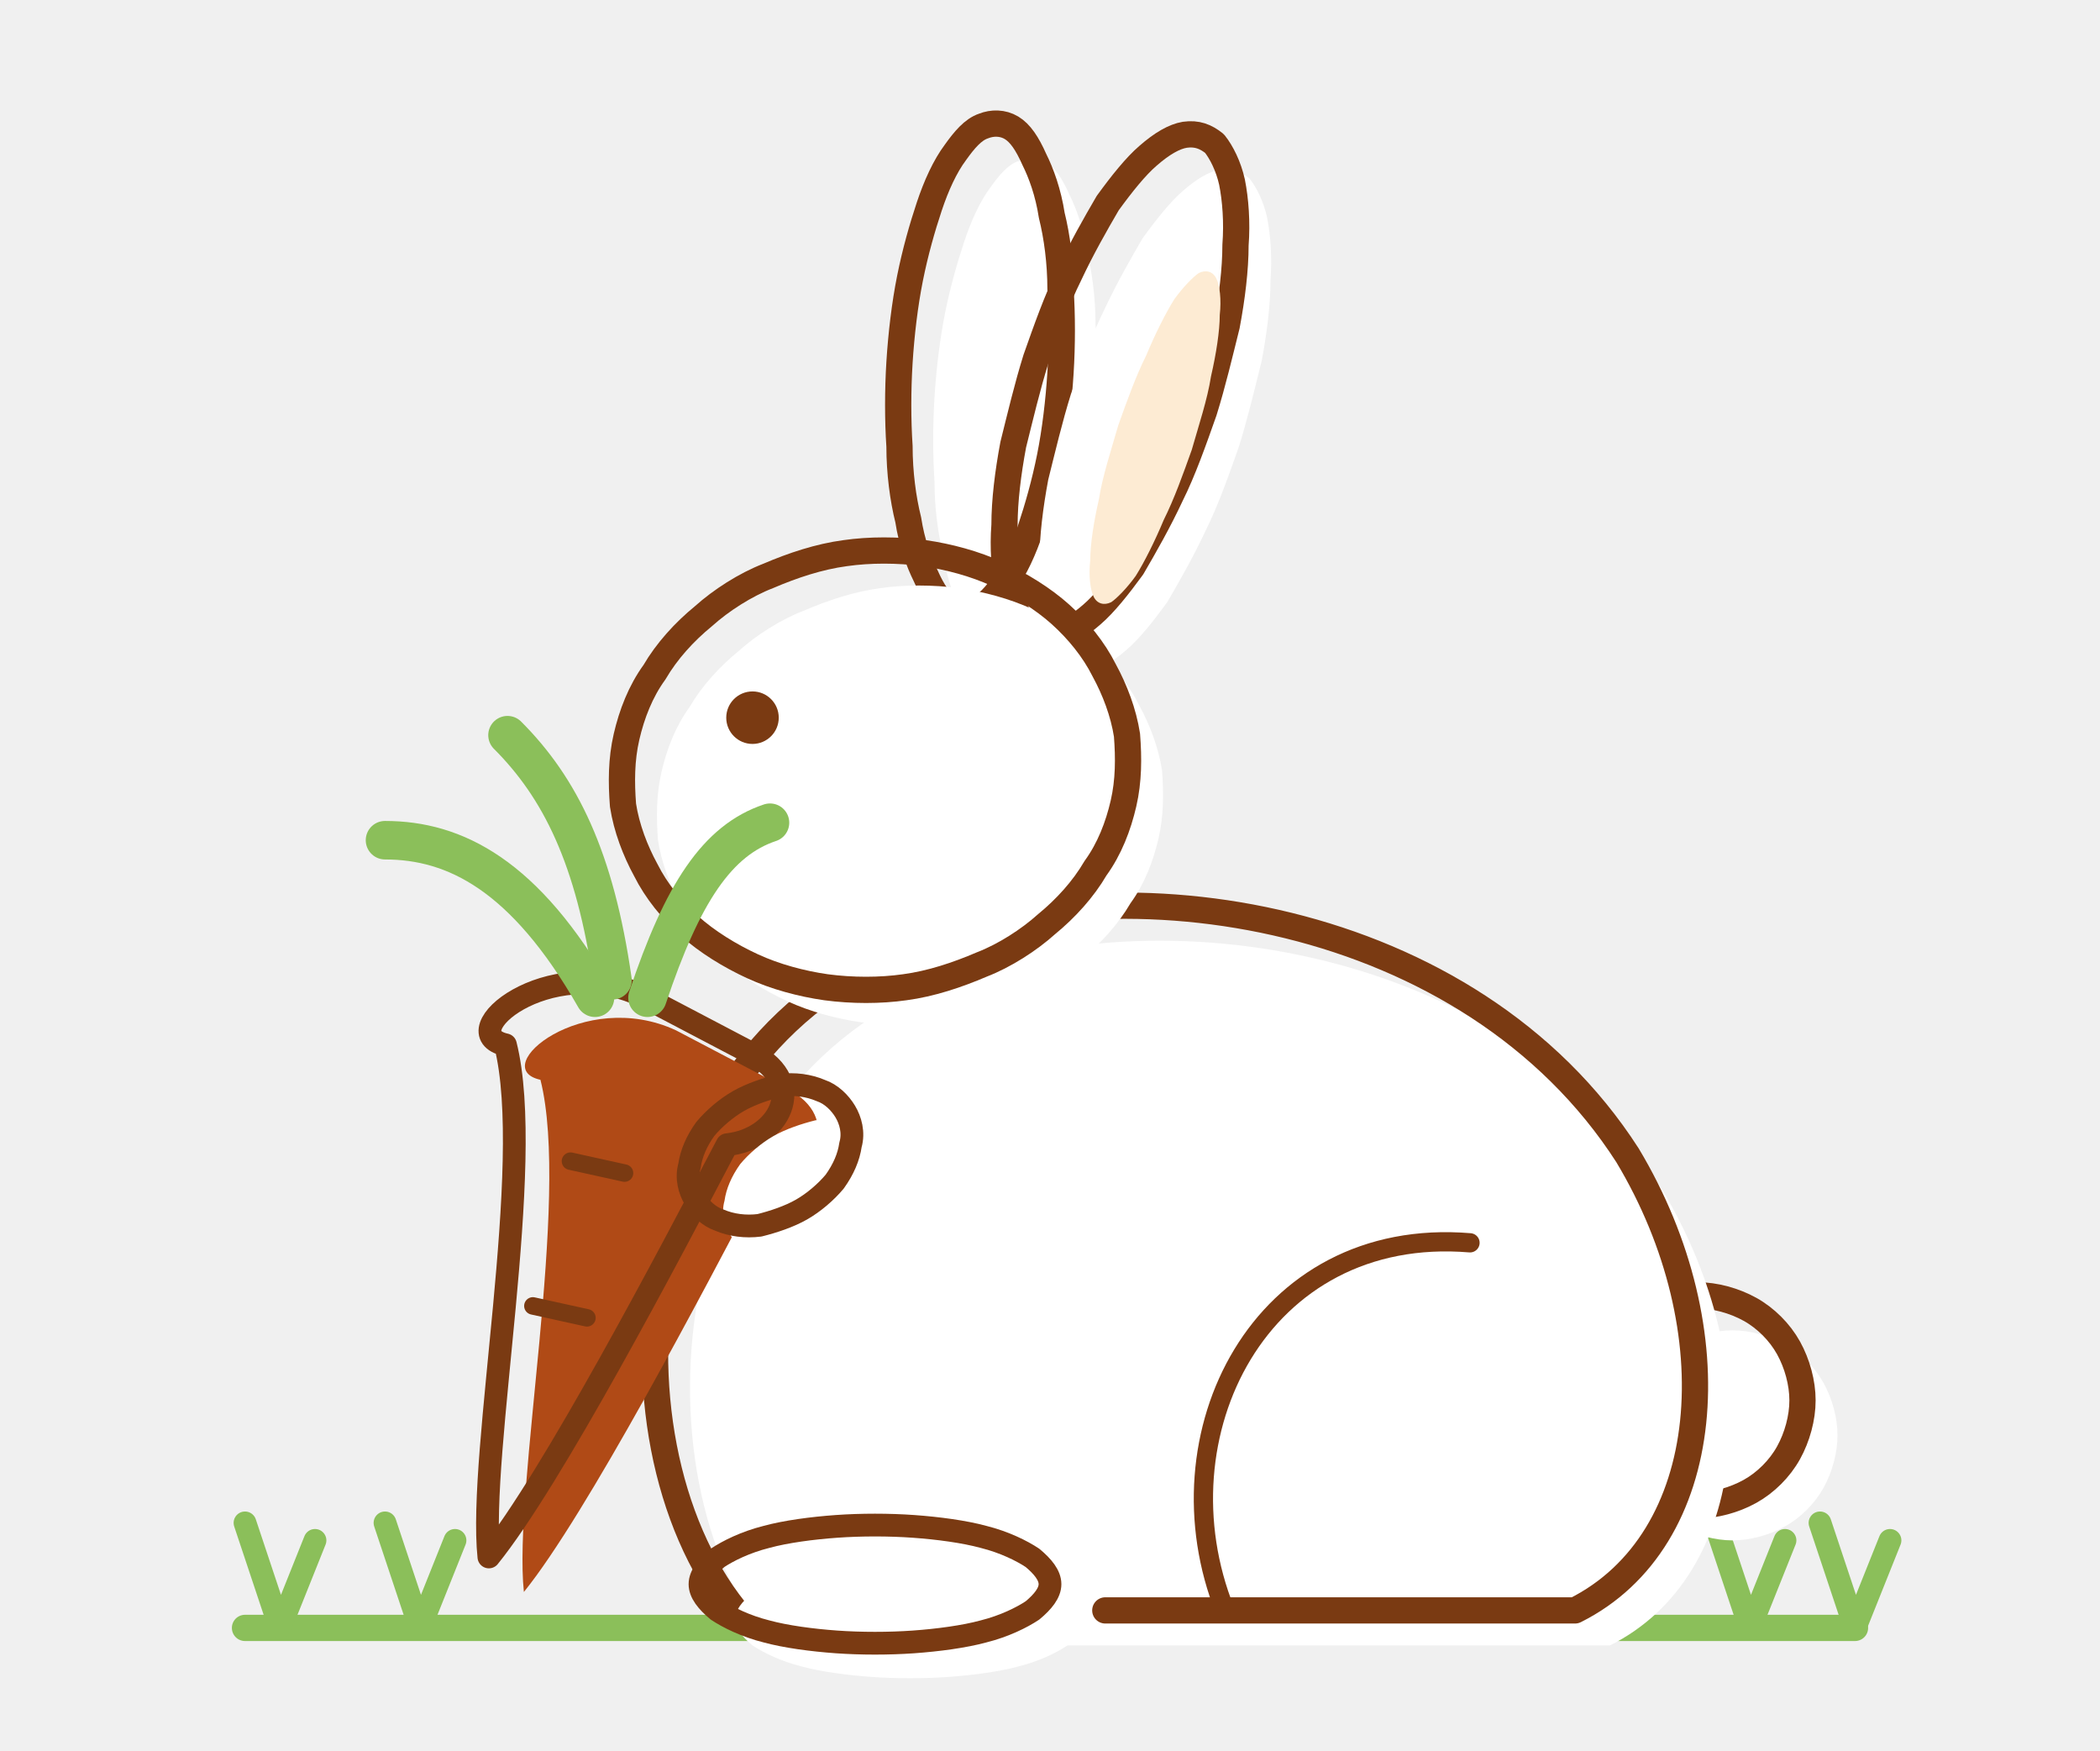
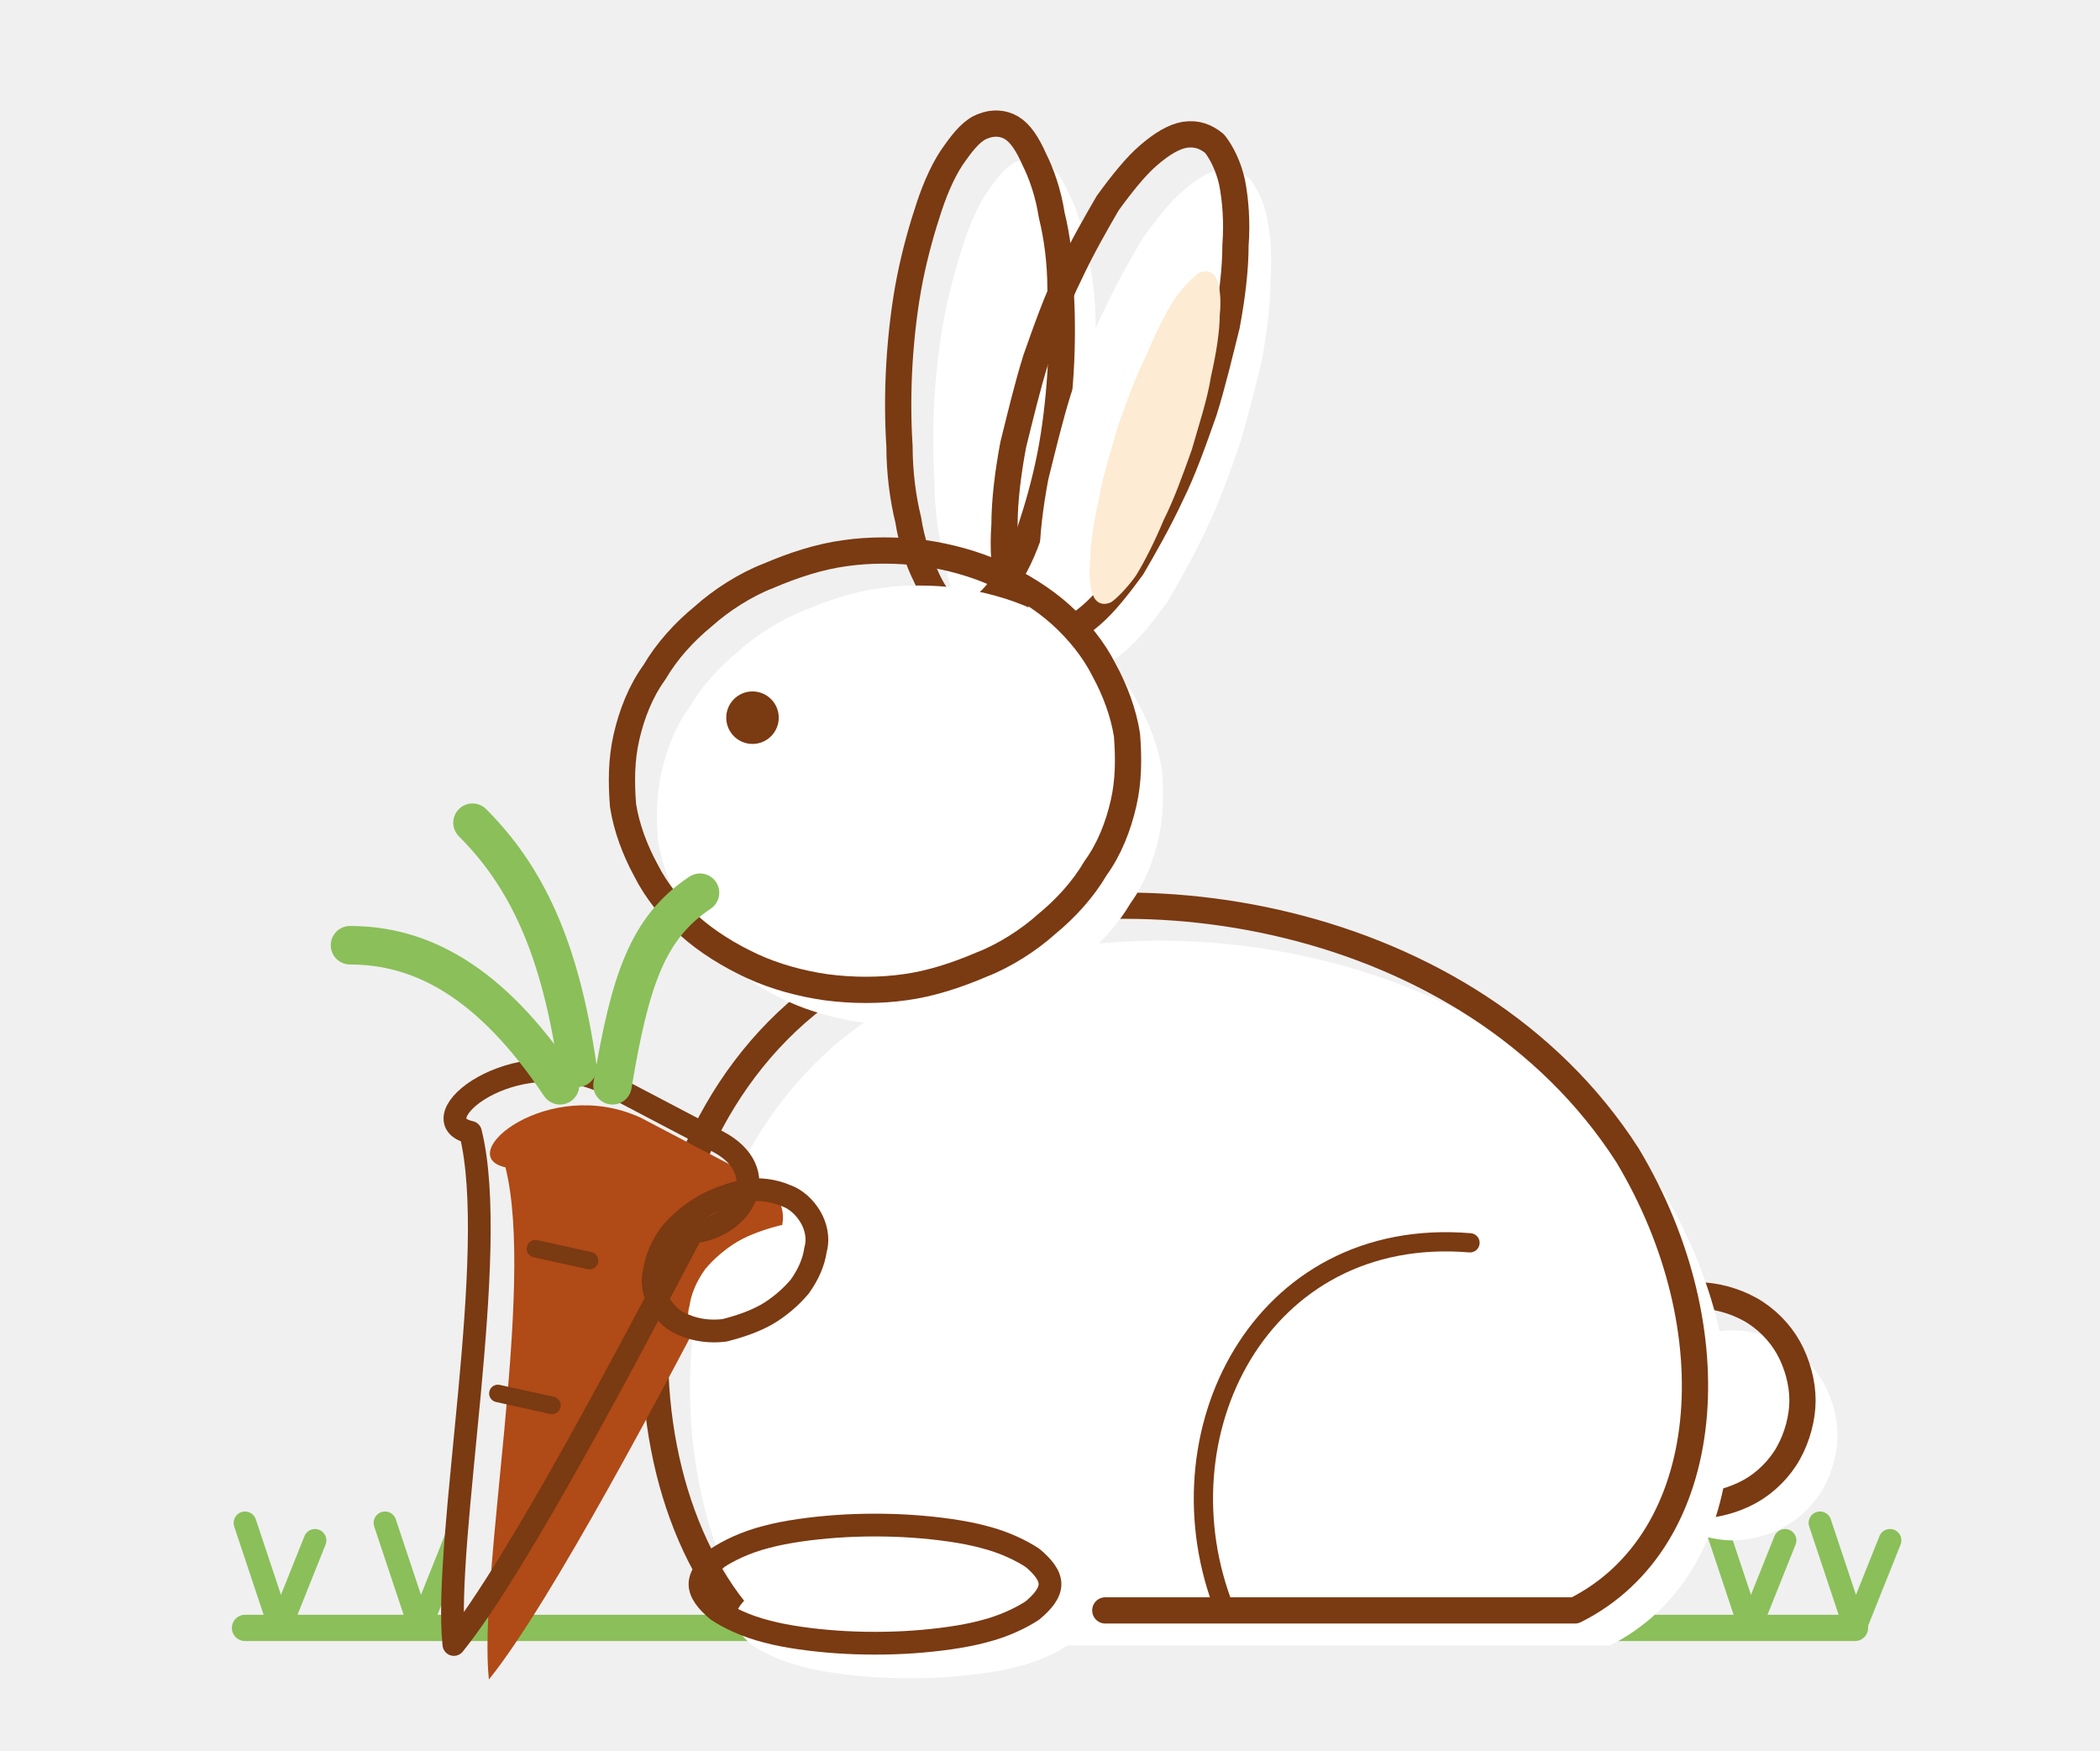
<svg xmlns="http://www.w3.org/2000/svg" viewBox="0 0 120 100" width="120" height="100" fill="none" stroke-linecap="round" stroke-linejoin="round">
  <path d="M14 93H106" fill="none" stroke="#8BBF5A" stroke-width="1.5" />
  <path d="M16 93L14 87M16 93L18 88" fill="none" stroke="#8BBF5A" stroke-width="1.3" />
  <path d="M24 93L22 87M24 93L26 88" fill="none" stroke="#8BBF5A" stroke-width="1.3" />
  <path d="M92 93L90 87M92 93L94 88" fill="none" stroke="#8BBF5A" stroke-width="1.3" />
  <path d="M100 93L98 87M100 93L102 88" fill="none" stroke="#8BBF5A" stroke-width="1.3" />
  <path d="M106 93L104 87M106 93L108 88" fill="none" stroke="#8BBF5A" stroke-width="1.3" />
  <path d="M60.6 21.3 C60.5 22.9 60.3 24.6 60 26.1 C59.7 27.6 59.3 29 58.9 30.2 C58.5 31.4 58 32.5 57.4 33.3 C56.9 34 56.4 34.6 55.8 34.8 C55.3 35 54.7 35 54.2 34.7 C53.7 34.4 53.3 33.8 52.9 32.9 C52.5 32.1 52.1 31 51.9 29.7 C51.6 28.5 51.4 27 51.4 25.5 C51.3 24 51.3 22.3 51.4 20.7 C51.5 19.1 51.7 17.4 52 15.9 C52.3 14.4 52.7 13 53.1 11.8 C53.5 10.6 54 9.5 54.6 8.7 C55.1 8 55.6 7.4 56.2 7.2 C56.7 7 57.3 7 57.8 7.3 C58.3 7.6 58.7 8.2 59.1 9.1 C59.5 9.9 59.9 11 60.1 12.3 C60.4 13.5 60.6 15 60.6 16.5 C60.7 18 60.7 19.7 60.6 21.3Z" fill="#FFFFFF" transform="translate(2 2)" />
  <path d="M60.6 21.3 C60.5 22.9 60.3 24.6 60 26.1 C59.7 27.6 59.3 29 58.9 30.2 C58.5 31.4 58 32.5 57.4 33.3 C56.9 34 56.4 34.6 55.8 34.8 C55.3 35 54.7 35 54.2 34.7 C53.7 34.4 53.3 33.8 52.9 32.9 C52.5 32.1 52.1 31 51.9 29.7 C51.6 28.5 51.4 27 51.4 25.5 C51.3 24 51.3 22.3 51.4 20.7 C51.5 19.1 51.7 17.4 52 15.9 C52.3 14.4 52.7 13 53.1 11.8 C53.5 10.6 54 9.5 54.6 8.7 C55.1 8 55.6 7.4 56.2 7.2 C56.7 7 57.3 7 57.8 7.3 C58.3 7.6 58.7 8.2 59.1 9.1 C59.5 9.9 59.9 11 60.1 12.3 C60.4 13.5 60.6 15 60.6 16.5 C60.7 18 60.7 19.7 60.6 21.3Z" fill="none" stroke="#7A3A12" stroke-width="1.5" />
  <path d="M68.8 23.5 C68.2 25.2 67.6 26.9 66.9 28.3 C66.2 29.8 65.4 31.2 64.7 32.4 C63.9 33.5 63.1 34.5 62.4 35.1 C61.6 35.8 60.9 36.2 60.3 36.3 C59.6 36.4 59.1 36.2 58.6 35.8 C58.2 35.3 57.8 34.5 57.6 33.6 C57.4 32.6 57.3 31.3 57.4 30 C57.4 28.6 57.6 27 57.9 25.4 C58.3 23.8 58.7 22.1 59.2 20.5 C59.8 18.8 60.4 17.1 61.1 15.7 C61.8 14.2 62.6 12.8 63.3 11.6 C64.1 10.5 64.9 9.5 65.6 8.9 C66.4 8.2 67.1 7.8 67.7 7.7 C68.4 7.6 68.9 7.8 69.4 8.2 C69.8 8.7 70.2 9.5 70.4 10.4 C70.6 11.4 70.7 12.7 70.6 14 C70.6 15.4 70.4 17 70.1 18.6 C69.7 20.2 69.3 21.9 68.8 23.5Z" fill="#FFFFFF" transform="translate(2 2)" />
  <path d="M68.8 23.5 C68.2 25.2 67.6 26.9 66.9 28.3 C66.2 29.8 65.4 31.2 64.7 32.4 C63.9 33.5 63.1 34.5 62.4 35.1 C61.6 35.8 60.9 36.2 60.3 36.3 C59.6 36.4 59.1 36.2 58.6 35.8 C58.2 35.3 57.8 34.5 57.6 33.6 C57.4 32.6 57.3 31.3 57.4 30 C57.4 28.6 57.6 27 57.9 25.4 C58.3 23.8 58.7 22.1 59.2 20.5 C59.8 18.8 60.4 17.1 61.1 15.7 C61.8 14.2 62.6 12.8 63.3 11.6 C64.1 10.5 64.9 9.5 65.6 8.9 C66.4 8.2 67.1 7.8 67.7 7.7 C68.4 7.6 68.9 7.8 69.4 8.2 C69.8 8.7 70.2 9.5 70.4 10.4 C70.6 11.4 70.7 12.7 70.6 14 C70.6 15.4 70.4 17 70.1 18.6 C69.7 20.2 69.3 21.9 68.8 23.5Z" fill="none" stroke="#7A3A12" stroke-width="1.5" />
  <path d="M66.1 23.7 C65.6 25.1 65.1 26.5 64.5 27.7 C64 28.9 63.4 30.1 62.9 30.9 C62.4 31.6 61.8 32.2 61.5 32.4 C61.1 32.6 60.7 32.5 60.5 32.1 C60.3 31.7 60.2 30.9 60.3 30 C60.3 29.1 60.5 27.8 60.8 26.5 C61 25.2 61.5 23.7 61.9 22.3 C62.4 20.9 62.9 19.5 63.5 18.3 C64 17.1 64.6 15.9 65.1 15.1 C65.6 14.4 66.2 13.8 66.5 13.6 C66.9 13.4 67.3 13.5 67.5 13.9 C67.7 14.3 67.8 15.1 67.7 16 C67.7 16.9 67.5 18.2 67.2 19.5 C67 20.8 66.5 22.3 66.1 23.7Z" fill="#FDEBD3" transform="translate(2 2)" />
  <path d="M103 80 C103 81 102.7 82.1 102.2 83 C101.7 83.9 100.9 84.7 100 85.2 C99.1 85.7 98 86 97 86 C96 86 94.9 85.7 94 85.2 C93.1 84.7 92.3 83.9 91.8 83 C91.3 82.1 91 81 91 80 C91 79 91.3 77.9 91.8 77 C92.3 76.1 93.1 75.3 94 74.8 C94.9 74.3 96 74 97 74 C98 74 99.1 74.3 100 74.8 C100.9 75.3 101.7 76.1 102.2 77 C102.7 77.9 103 79 103 80Z" fill="#FFFFFF" transform="translate(2 2)" />
  <path d="M103 80 C103 81 102.7 82.1 102.2 83 C101.7 83.9 100.9 84.7 100 85.2 C99.1 85.7 98 86 97 86 C96 86 94.9 85.7 94 85.2 C93.1 84.7 92.3 83.9 91.8 83 C91.3 82.1 91 81 91 80 C91 79 91.3 77.9 91.8 77 C92.3 76.1 93.1 75.3 94 74.8 C94.9 74.3 96 74 97 74 C98 74 99.1 74.3 100 74.8 C100.9 75.3 101.7 76.1 102.2 77 C102.7 77.9 103 79 103 80Z" fill="none" stroke="#7A3A12" stroke-width="1.5" />
  <path d="M42 92C34 82 36 60 52 54C64 49 84 52 93 66C99 76 98 88 90 92Z" fill="#FFFFFF" transform="translate(2 2)" />
  <path d="M42 92C34 82 36 60 52 54C64 49 84 52 93 66C99 76 98 88 90 92Z" fill="none" stroke="#7A3A12" stroke-width="1.5" pathLength="100" stroke-dasharray="44 3 100" />
  <path d="M70 92C66 82 72 70 84 71" fill="none" stroke="#7A3A12" stroke-width="1.1" />
  <path d="M64.4 42 C64.5 43.3 64.5 44.6 64.2 45.9 C63.9 47.2 63.4 48.5 62.6 49.6 C61.9 50.8 60.9 51.9 59.8 52.8 C58.8 53.7 57.4 54.6 56.1 55.1 C54.7 55.7 53.2 56.2 51.7 56.4 C50.3 56.6 48.7 56.6 47.2 56.4 C45.8 56.2 44.3 55.8 43 55.2 C41.7 54.6 40.4 53.8 39.4 52.9 C38.4 52 37.5 50.9 36.9 49.7 C36.3 48.6 35.8 47.3 35.6 46 C35.5 44.7 35.5 43.4 35.8 42.1 C36.1 40.8 36.6 39.5 37.4 38.4 C38.1 37.2 39.1 36.1 40.2 35.2 C41.2 34.3 42.6 33.4 43.9 32.9 C45.3 32.3 46.8 31.8 48.3 31.6 C49.7 31.4 51.3 31.4 52.8 31.6 C54.2 31.8 55.7 32.2 57 32.8 C58.3 33.4 59.6 34.2 60.6 35.1 C61.6 36 62.5 37.1 63.1 38.3 C63.7 39.4 64.2 40.7 64.4 42Z" fill="#FFFFFF" transform="translate(2 2)" />
  <path d="M64.4 42 C64.5 43.3 64.5 44.6 64.2 45.9 C63.9 47.2 63.4 48.5 62.6 49.6 C61.9 50.8 60.9 51.9 59.8 52.8 C58.8 53.7 57.4 54.6 56.1 55.1 C54.7 55.7 53.2 56.2 51.7 56.4 C50.3 56.6 48.7 56.6 47.2 56.4 C45.8 56.2 44.3 55.8 43 55.2 C41.7 54.6 40.4 53.8 39.4 52.9 C38.4 52 37.5 50.9 36.9 49.7 C36.3 48.6 35.8 47.3 35.6 46 C35.5 44.7 35.5 43.4 35.8 42.1 C36.1 40.8 36.6 39.5 37.4 38.4 C38.1 37.2 39.1 36.1 40.2 35.2 C41.2 34.3 42.6 33.4 43.9 32.9 C45.3 32.3 46.8 31.8 48.3 31.6 C49.7 31.4 51.3 31.4 52.8 31.6 C54.2 31.8 55.7 32.2 57 32.8 C58.3 33.4 59.6 34.2 60.6 35.1 C61.6 36 62.5 37.1 63.1 38.3 C63.7 39.4 64.2 40.7 64.4 42Z" fill="none" stroke="#7A3A12" stroke-width="1.5" />
  <circle cx="43" cy="41" r="1.5" fill="#7A3A12" />
-   <path d="M30 59C27 58 33 54 38 57L44 61C47 63 45 66 42 66C38 72 30 84 26 88C26 82 31 66 30 59Z" fill="#B04A16" transform="translate(2 2) rotate(-6 36 70)" />
-   <path d="M30 59C27 58 33 54 38 57L44 61C47 63 45 66 42 66C38 72 30 84 26 88C26 82 31 66 30 59Z" fill="none" stroke="#7A3A12" stroke-width="1.3" transform="rotate(-6 36 70)" />
-   <path d="M33 66l3 1M30 74l3 1" fill="none" stroke="#7A3A12" stroke-width="1" transform="rotate(-6 36 70)" />
-   <path d="M34 57C30 50 26 48 22 48" fill="none" stroke="#8BBF5A" stroke-width="2.2" />
-   <path d="M35 56C34 49 32 45 29 42" fill="none" stroke="#8BBF5A" stroke-width="2.2" />
-   <path d="M37 57C39 51 41 48 44 47" fill="none" stroke="#8BBF5A" stroke-width="2.2" />
+   <path d="M30 59C27 58 33 54 38 57L44 61C47 63 45 66 42 66C38 72 30 84 26 88C26 82 31 66 30 59Z" fill="#B04A16" transform="translate(2 2) translate(-2 5) rotate(-6 36 70)" />
+   <path d="M30 59C27 58 33 54 38 57L44 61C47 63 45 66 42 66C38 72 30 84 26 88C26 82 31 66 30 59Z" fill="none" stroke="#7A3A12" stroke-width="1.3" transform="translate(-2 5) rotate(-6 36 70)" />
+   <path d="M33 66l3 1M30 74l3 1" fill="none" stroke="#7A3A12" stroke-width="1" transform="translate(-2 5) rotate(-6 36 70)" />
+   <path d="M32 62C28 56 24 54 20 54" fill="none" stroke="#8BBF5A" stroke-width="2.2" />
+   <path d="M33 61C32 54 30 50 27 47" fill="none" stroke="#8BBF5A" stroke-width="2.2" />
+   <path d="M35 62C36 56 37 53 40 51" fill="none" stroke="#8BBF5A" stroke-width="2.2" />
  <path d="M60 90.5 C60 91 59.6 91.5 59 92 C58.4 92.4 57.4 92.9 56.2 93.2 C55.1 93.5 53.6 93.7 52.2 93.8 C50.8 93.9 49.2 93.9 47.8 93.8 C46.4 93.7 44.9 93.5 43.8 93.2 C42.6 92.9 41.6 92.4 41 92 C40.4 91.5 40 91 40 90.5 C40 90 40.4 89.5 41 89 C41.6 88.6 42.6 88.1 43.8 87.8 C44.9 87.5 46.4 87.3 47.8 87.2 C49.2 87.1 50.8 87.1 52.2 87.2 C53.6 87.3 55.1 87.5 56.2 87.8 C57.4 88.1 58.4 88.6 59 89 C59.6 89.5 60 90 60 90.5Z" fill="#FFFFFF" transform="translate(2 2)" />
  <path d="M60 90.5 C60 91 59.6 91.5 59 92 C58.4 92.4 57.4 92.9 56.2 93.2 C55.1 93.5 53.6 93.7 52.2 93.8 C50.8 93.9 49.2 93.9 47.8 93.8 C46.4 93.7 44.9 93.5 43.8 93.2 C42.6 92.9 41.6 92.4 41 92 C40.4 91.5 40 91 40 90.5 C40 90 40.4 89.5 41 89 C41.6 88.6 42.6 88.1 43.8 87.8 C44.9 87.5 46.4 87.3 47.8 87.2 C49.2 87.1 50.8 87.1 52.2 87.2 C53.6 87.3 55.1 87.5 56.2 87.8 C57.4 88.1 58.4 88.6 59 89 C59.6 89.5 60 90 60 90.5Z" fill="none" stroke="#7A3A12" stroke-width="1.3" />
-   <path d="M48.3 63.5 C48.6 64 48.8 64.7 48.6 65.4 C48.5 66.1 48.2 66.8 47.7 67.5 C47.2 68.1 46.5 68.7 45.8 69.1 C45.1 69.5 44.2 69.8 43.4 70 C42.6 70.1 41.8 70 41.1 69.7 C40.5 69.5 40 69 39.7 68.5 C39.4 68 39.2 67.3 39.4 66.6 C39.5 65.9 39.8 65.2 40.3 64.5 C40.8 63.9 41.5 63.3 42.2 62.9 C42.9 62.5 43.8 62.2 44.6 62 C45.4 61.9 46.2 62 46.9 62.3 C47.5 62.5 48 63 48.3 63.5Z" fill="#FFFFFF" transform="translate(2 2)" />
-   <path d="M48.3 63.5 C48.6 64 48.8 64.7 48.6 65.4 C48.5 66.1 48.2 66.8 47.7 67.5 C47.2 68.1 46.5 68.7 45.8 69.1 C45.1 69.5 44.2 69.8 43.4 70 C42.6 70.1 41.8 70 41.1 69.7 C40.5 69.5 40 69 39.7 68.5 C39.4 68 39.2 67.3 39.4 66.6 C39.5 65.9 39.8 65.2 40.3 64.5 C40.8 63.9 41.5 63.3 42.2 62.9 C42.9 62.5 43.8 62.2 44.6 62 C45.4 61.9 46.2 62 46.9 62.3 C47.5 62.5 48 63 48.3 63.5Z" fill="none" stroke="#7A3A12" stroke-width="1.3" />
+   <path d="M46.3 69.5 C46.6 70 46.8 70.7 46.6 71.4 C46.5 72.1 46.2 72.8 45.7 73.5 C45.2 74.1 44.5 74.7 43.8 75.1 C43.1 75.5 42.2 75.8 41.4 76 C40.6 76.1 39.8 76 39.1 75.7 C38.5 75.5 38 75 37.7 74.5 C37.4 74 37.2 73.3 37.4 72.6 C37.5 71.9 37.8 71.2 38.3 70.5 C38.8 69.9 39.5 69.3 40.2 68.9 C40.9 68.5 41.8 68.2 42.6 68 C43.4 67.9 44.2 68 44.9 68.3 C45.5 68.5 46 69 46.3 69.5Z" fill="#FFFFFF" transform="translate(2 2)" />
+   <path d="M46.3 69.5 C46.6 70 46.8 70.7 46.6 71.4 C46.5 72.1 46.2 72.8 45.7 73.5 C45.2 74.1 44.5 74.7 43.8 75.1 C43.1 75.5 42.2 75.8 41.4 76 C40.6 76.1 39.8 76 39.1 75.7 C38.5 75.5 38 75 37.7 74.5 C37.4 74 37.2 73.3 37.4 72.6 C37.5 71.9 37.8 71.2 38.3 70.5 C38.8 69.9 39.5 69.3 40.2 68.9 C40.9 68.5 41.8 68.2 42.6 68 C43.4 67.9 44.2 68 44.9 68.3 C45.5 68.5 46 69 46.3 69.5Z" fill="none" stroke="#7A3A12" stroke-width="1.3" />
</svg>
